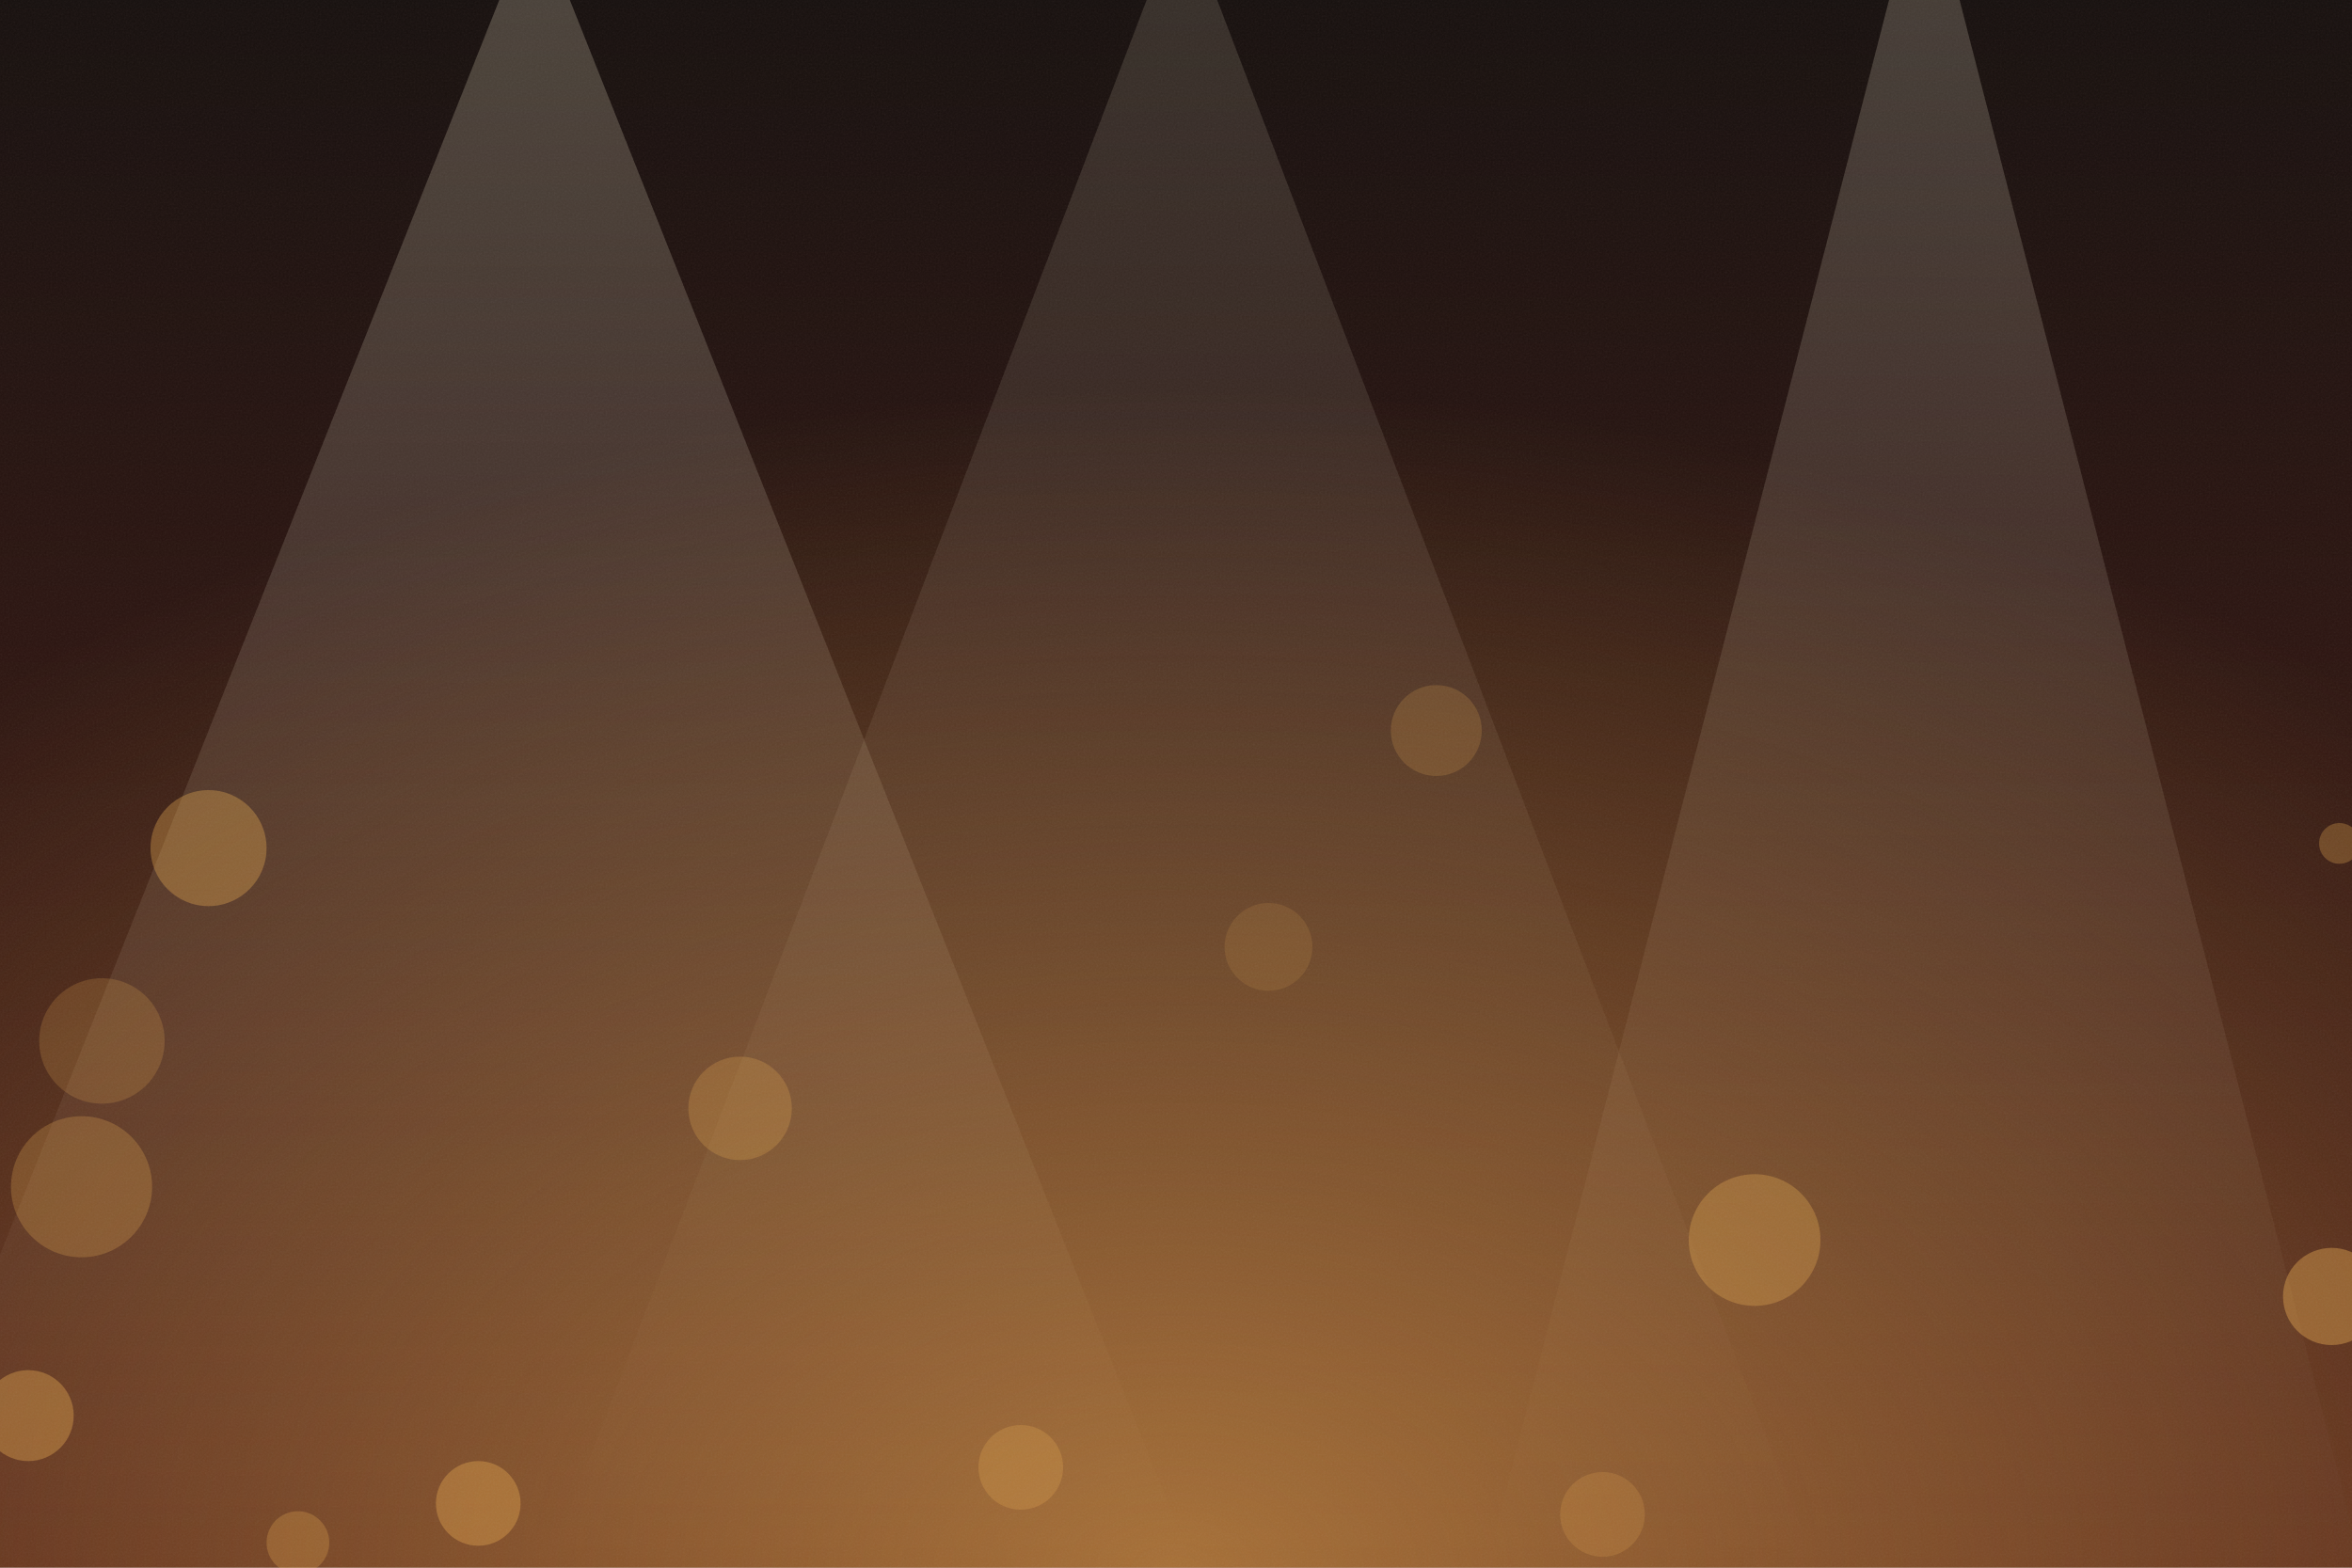
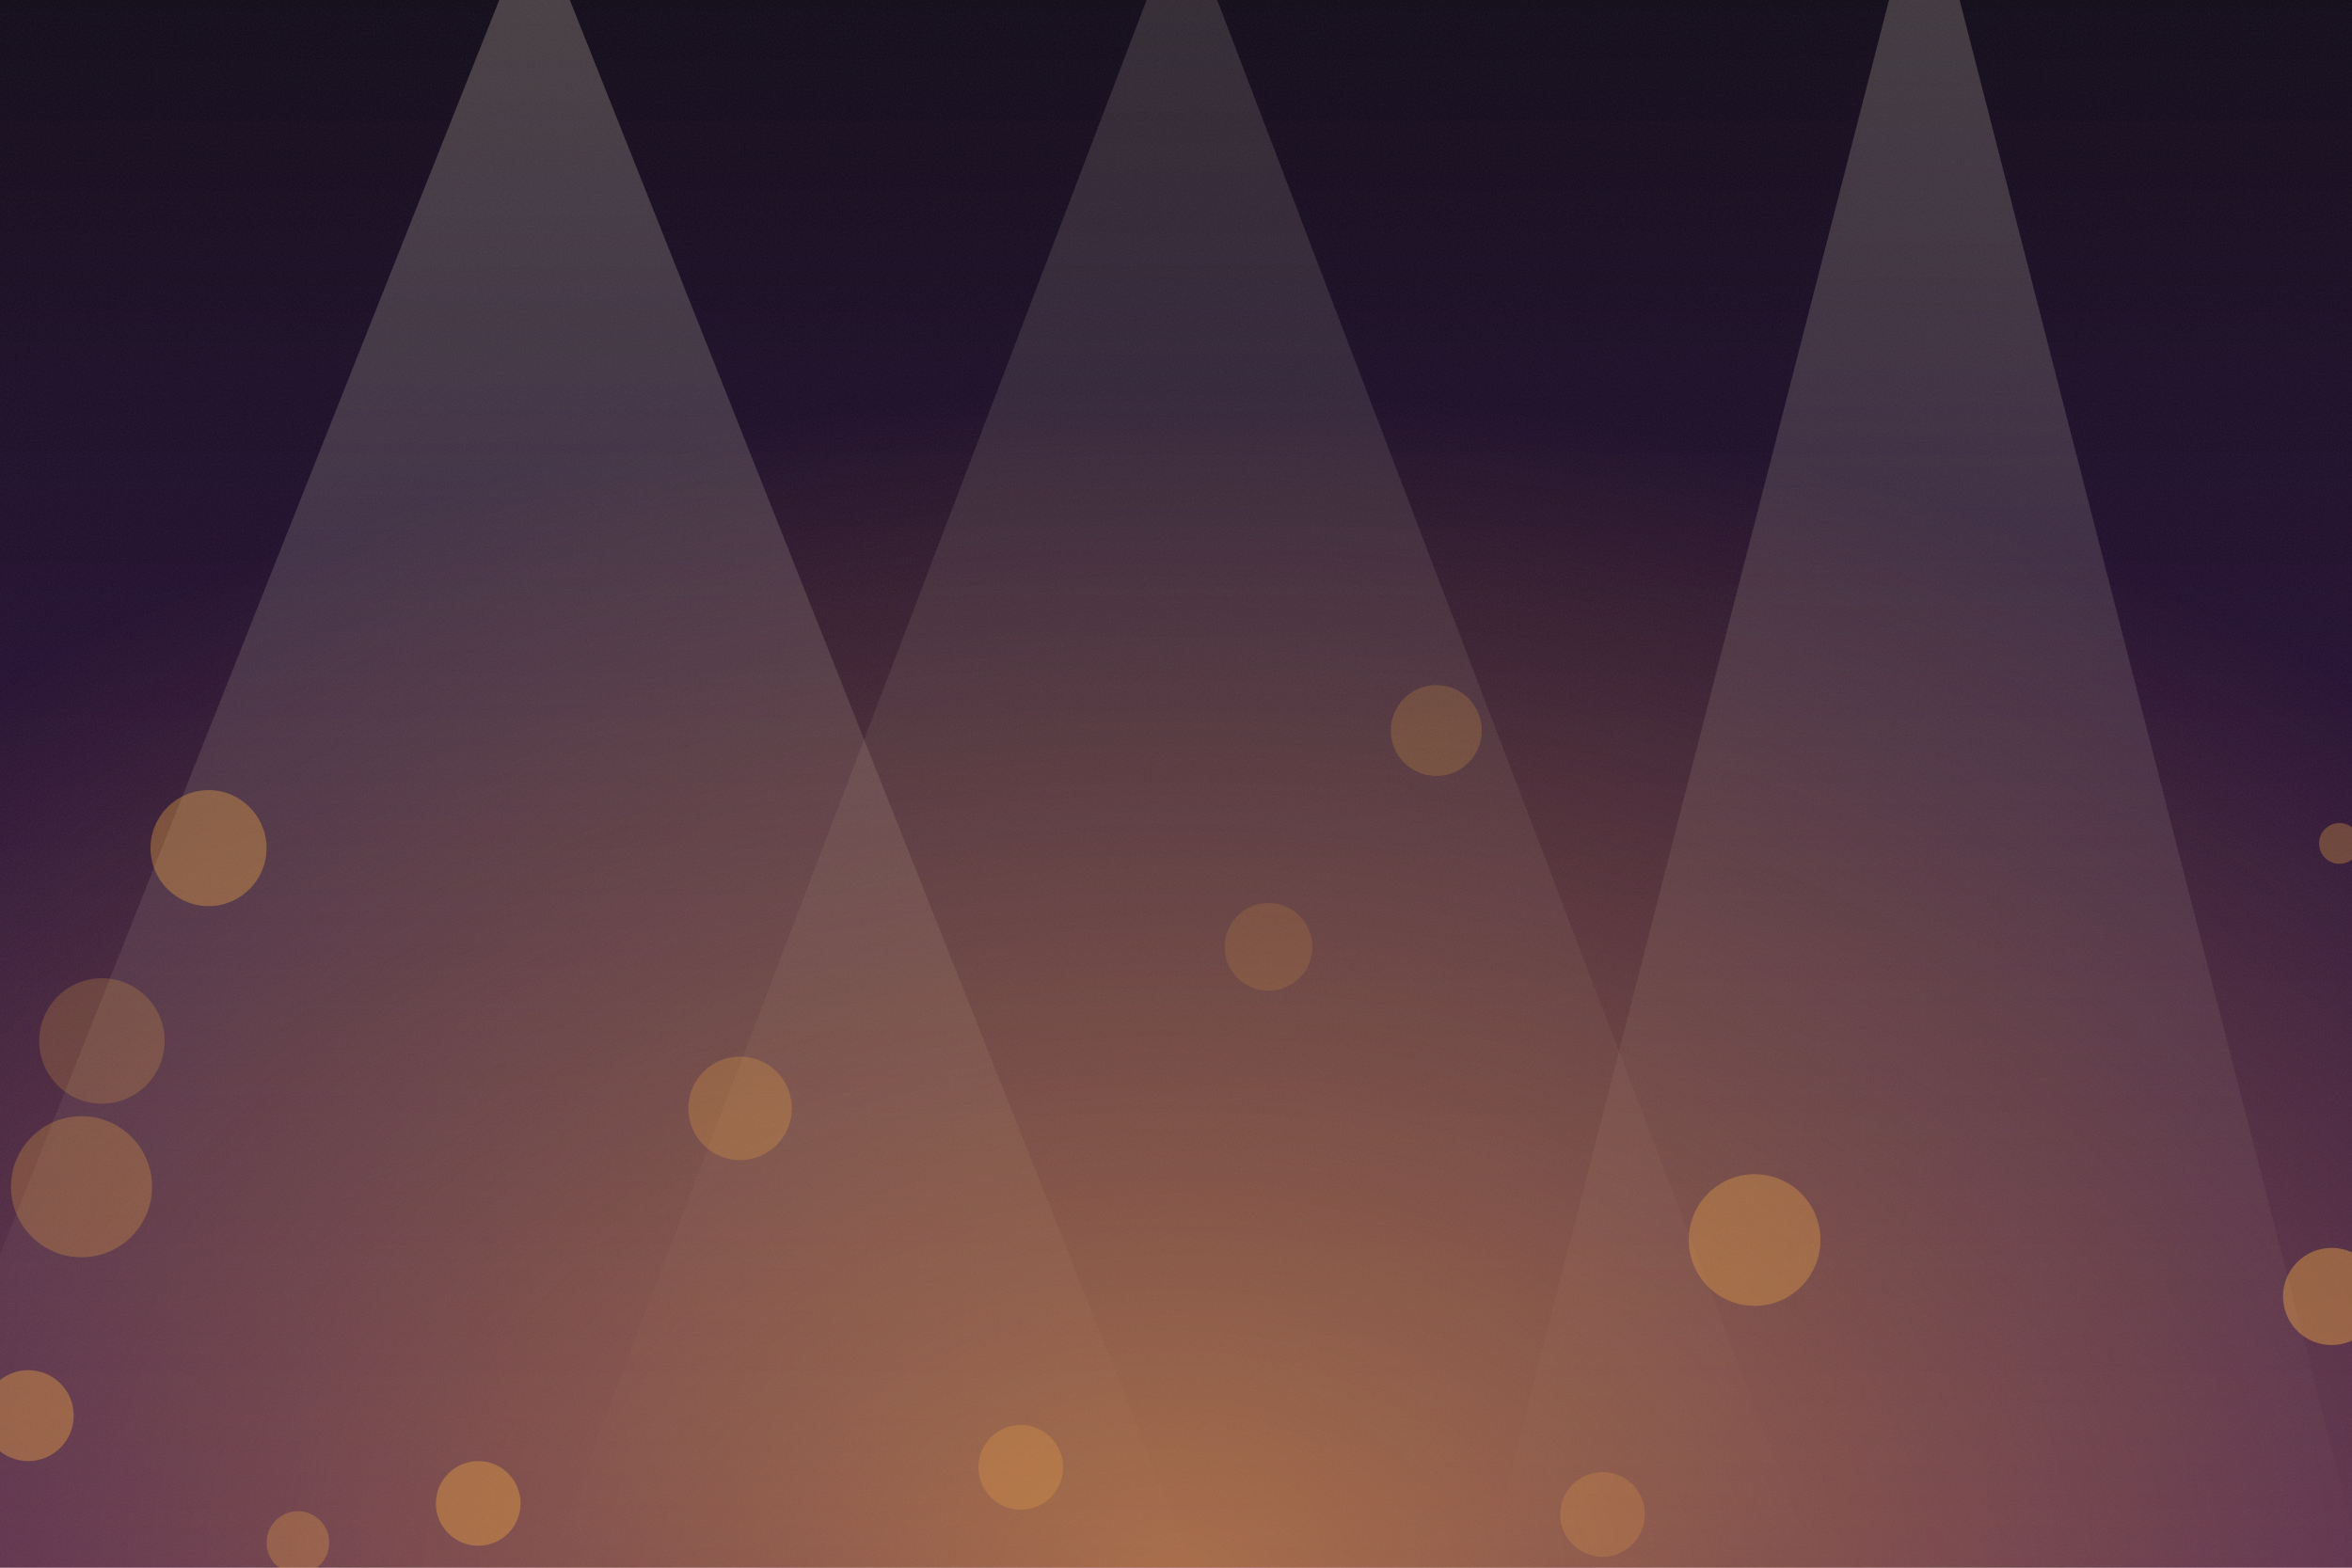
<svg xmlns="http://www.w3.org/2000/svg" width="1500" height="1000" viewBox="0 0 1500 1000">
  <defs>
    <linearGradient id="bg" x1="0" y1="0" x2="0" y2="1">
-       <stop offset="0" stop-color="#160f0d" />
-       <stop offset="1" stop-color="#4a1c14" />
+       <stop offset="0" stop-color="#120b19" />
+       <stop offset="1" stop-color="#3d1752" />
    </linearGradient>
    <linearGradient id="beam" x1="0" y1="0" x2="0" y2="1">
      <stop offset="0" stop-color="#fff2d6" stop-opacity=".6" />
      <stop offset="1" stop-color="#fff6e3" stop-opacity="0" />
    </linearGradient>
    <radialGradient id="glow" cx=".5" cy="1" r=".75">
-       <stop offset="0" stop-color="#f3b453" stop-opacity=".55" />
-       <stop offset="1" stop-color="#f3b453" stop-opacity="0" />
+       <stop offset="0" stop-color="#ffb23f" stop-opacity=".55" />
+       <stop offset="1" stop-color="#ffb23f" stop-opacity="0" />
    </radialGradient>
    <filter id="grain">
      <feTurbulence type="fractalNoise" baseFrequency=".85" numOctaves="2" stitchTiles="stitch" />
      <feColorMatrix type="saturate" values="0" />
    </filter>
  </defs>
  <rect width="1500" height="1000" fill="url(#bg)" />
  <polygon points="318.416,0 363.416,0 761.248,1000 -79.416,1000" fill="url(#beam)" opacity="0.37" />
  <polygon points="731.279,0 776.279,0 1158.285,1000 349.272,1000" fill="url(#beam)" opacity="0.23" />
  <polygon points="1204.737,0 1249.737,0 1506.572,1000 947.902,1000" fill="url(#beam)" opacity="0.33" />
  <rect width="1500" height="1000" fill="url(#glow)" />
-   <circle cx="472" cy="707" r="33" fill="#f3b453" opacity="0.23" />
-   <circle cx="1487" cy="827" r="31" fill="#f3b453" opacity="0.38" />
-   <circle cx="1022" cy="966" r="27" fill="#f3b453" opacity="0.18" />
-   <circle cx="18" cy="903" r="29" fill="#f3b453" opacity="0.35" />
-   <circle cx="133" cy="541" r="37" fill="#f3b453" opacity="0.33" />
-   <circle cx="190" cy="984" r="20" fill="#f3b453" opacity="0.25" />
-   <circle cx="305" cy="959" r="27" fill="#f3b453" opacity="0.34" />
-   <circle cx="1492" cy="538" r="13" fill="#f3b453" opacity="0.28" />
-   <circle cx="1119" cy="791" r="42" fill="#f3b453" opacity="0.30" />
-   <circle cx="809" cy="604" r="28" fill="#f3b453" opacity="0.13" />
-   <circle cx="52" cy="757" r="45" fill="#f3b453" opacity="0.24" />
-   <circle cx="651" cy="936" r="27" fill="#f3b453" opacity="0.23" />
-   <circle cx="916" cy="466" r="29" fill="#f3b453" opacity="0.18" />
-   <circle cx="65" cy="664" r="40" fill="#f3b453" opacity="0.19" />
+   <circle cx="472" cy="707" r="33" fill="#ffb23f" opacity="0.23" />
+   <circle cx="1487" cy="827" r="31" fill="#ffb23f" opacity="0.38" />
+   <circle cx="1022" cy="966" r="27" fill="#ffb23f" opacity="0.18" />
+   <circle cx="18" cy="903" r="29" fill="#ffb23f" opacity="0.35" />
+   <circle cx="133" cy="541" r="37" fill="#ffb23f" opacity="0.33" />
+   <circle cx="190" cy="984" r="20" fill="#ffb23f" opacity="0.25" />
+   <circle cx="305" cy="959" r="27" fill="#ffb23f" opacity="0.34" />
+   <circle cx="1492" cy="538" r="13" fill="#ffb23f" opacity="0.28" />
+   <circle cx="1119" cy="791" r="42" fill="#ffb23f" opacity="0.30" />
+   <circle cx="809" cy="604" r="28" fill="#ffb23f" opacity="0.13" />
+   <circle cx="52" cy="757" r="45" fill="#ffb23f" opacity="0.24" />
+   <circle cx="651" cy="936" r="27" fill="#ffb23f" opacity="0.23" />
+   <circle cx="916" cy="466" r="29" fill="#ffb23f" opacity="0.18" />
+   <circle cx="65" cy="664" r="40" fill="#ffb23f" opacity="0.19" />
  <rect width="1500" height="1000" filter="url(#grain)" opacity=".07" />
</svg>
